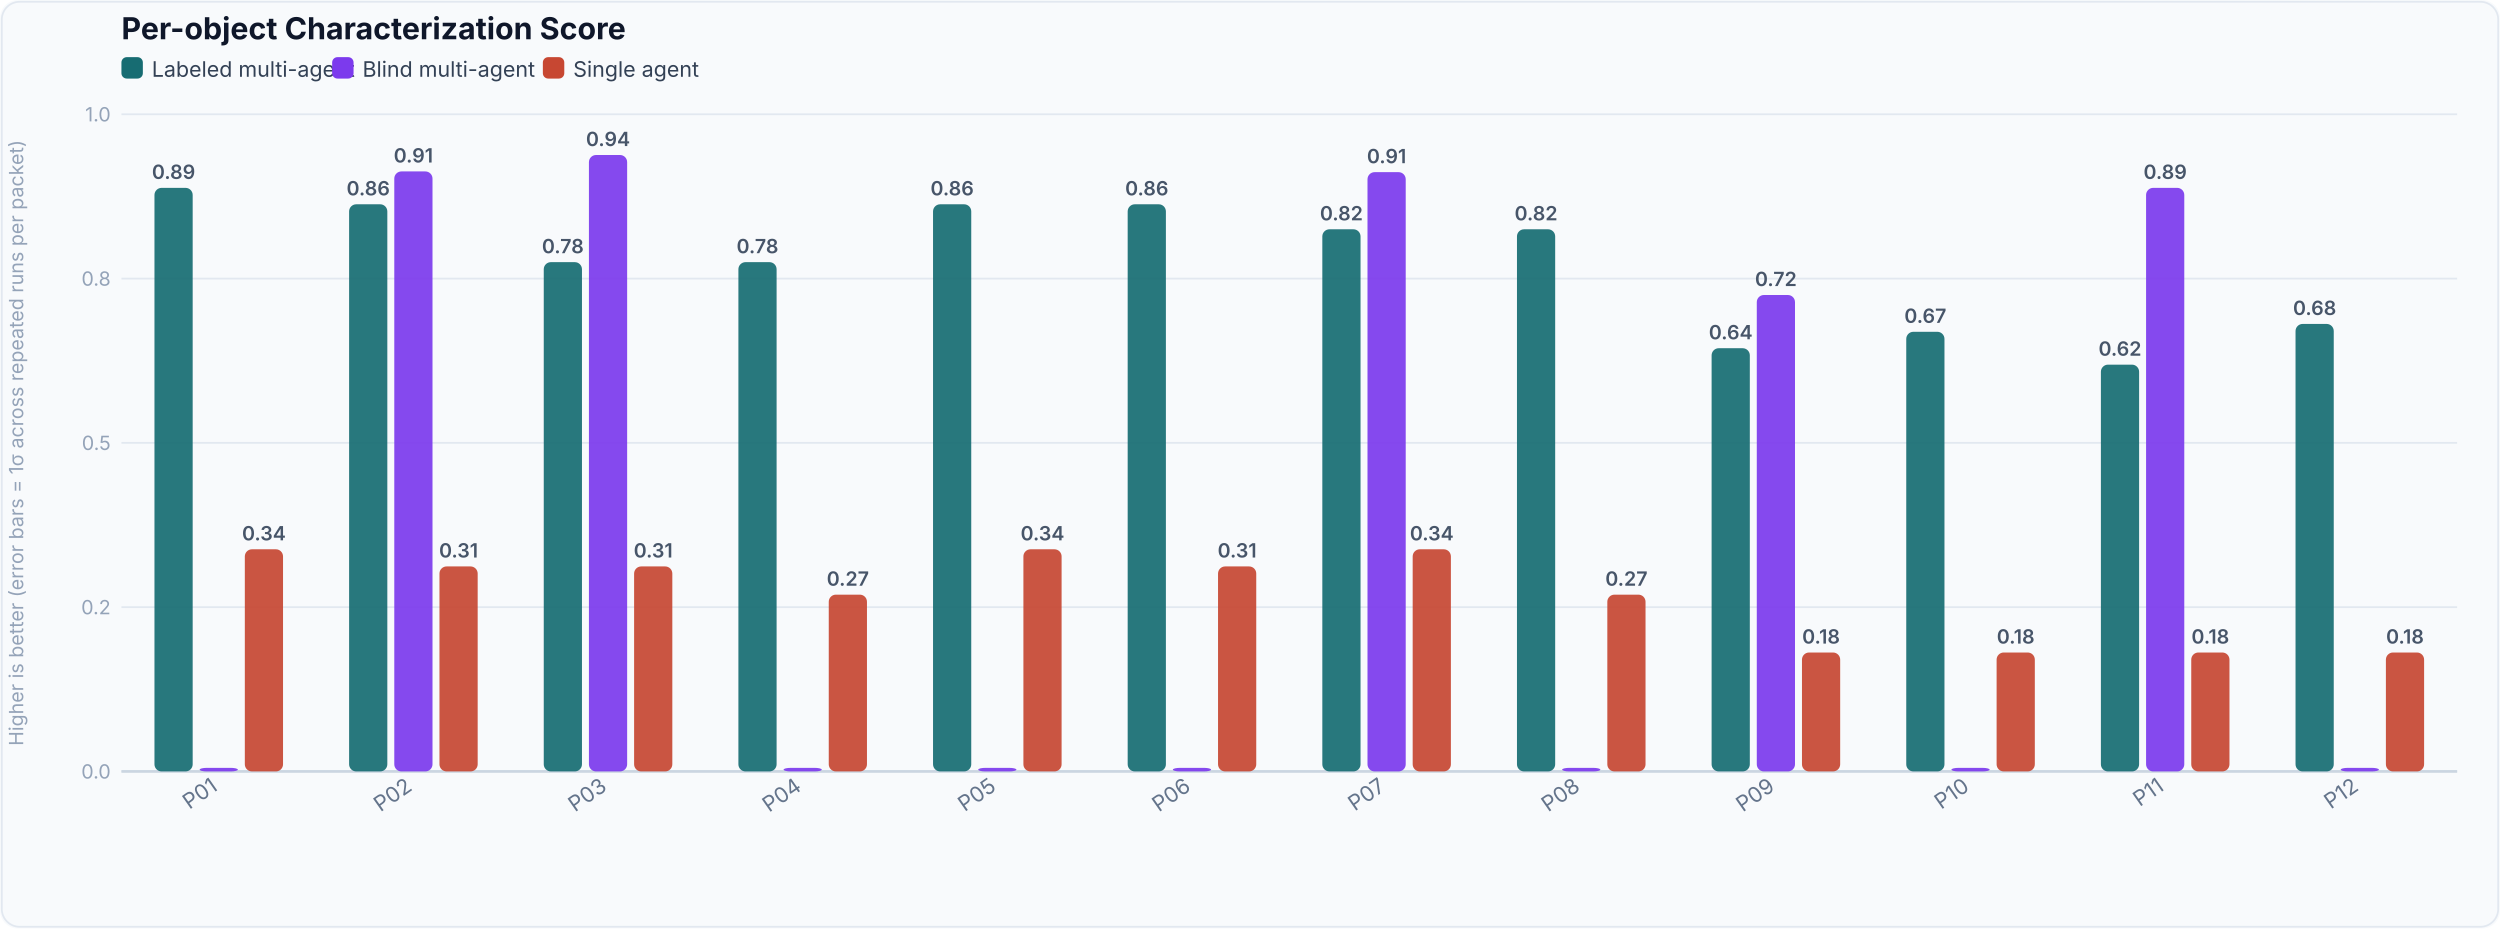
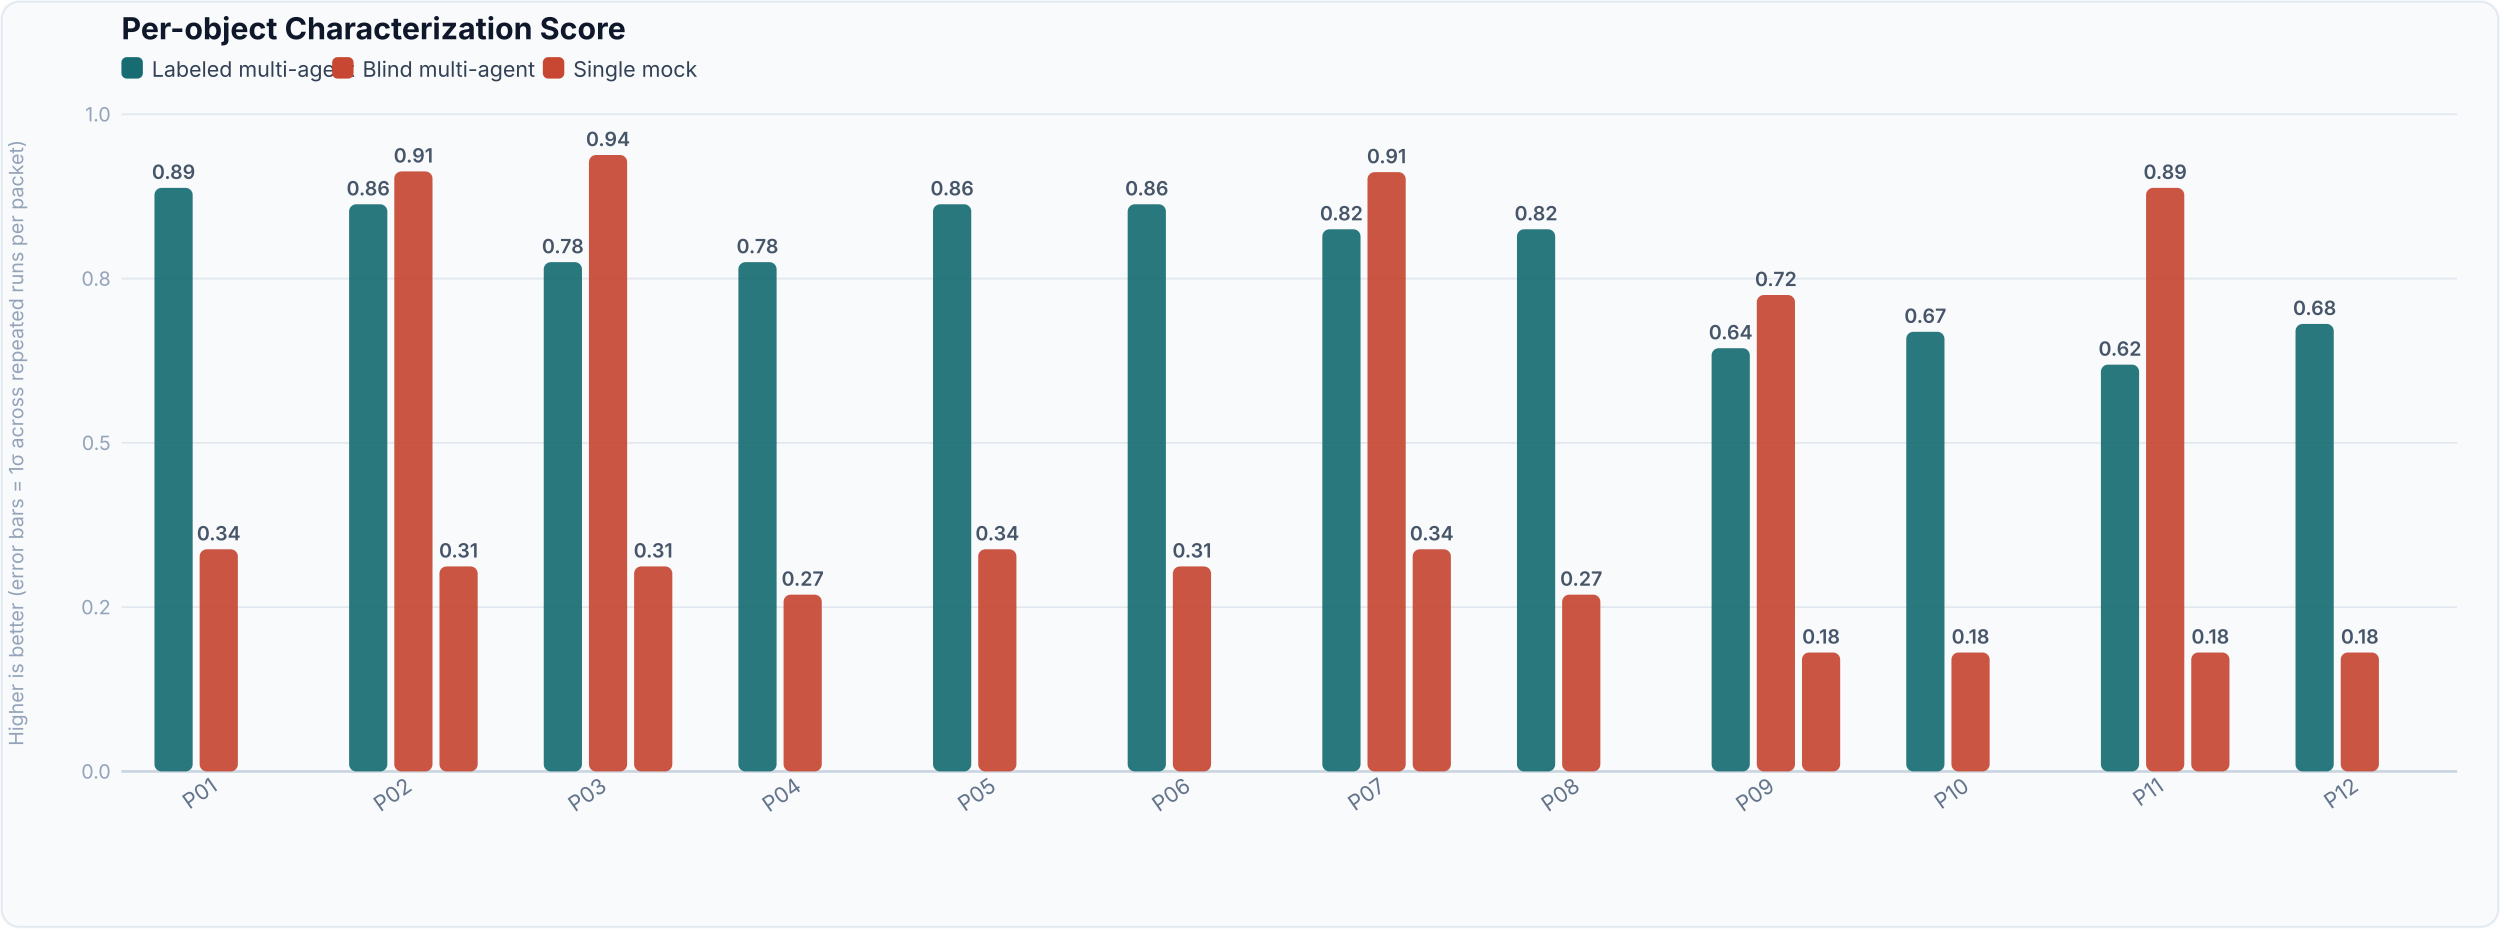
<svg xmlns="http://www.w3.org/2000/svg" viewBox="0 0 1400 520" role="img">
  <style>text{font-family:'Inter',system-ui,Arial,sans-serif;fill:#1e293b}.dim{fill:#94a3b8}.grid{stroke:#e2e8f0;stroke-width:1}.axis{stroke:#cbd5e1;stroke-width:1.5}.val{font-size:11px;font-weight:600;fill:#475569}.lbl{font-size:12px;fill:#64748b}.title{font-size:17px;font-weight:700;fill:#0f172a}.ylbl{font-size:11px;fill:#94a3b8}.leg-text{font-size:12px;fill:#334155}</style>
  <rect width="1400" height="520" fill="#f8fafc" rx="10" />
  <rect x="1" y="1" width="1398" height="518" fill="none" stroke="#e2e8f0" stroke-width="1" rx="10" />
  <text class="title" x="68" y="22">Per-object Characterization Score</text>
  <rect x="68" y="32" width="12" height="12" rx="3" fill="#176c72" />
  <text class="leg-text" x="85" y="43">Labeled multi-agent</text>
-   <rect x="186" y="32" width="12" height="12" rx="3" fill="#7c3aed" />
+   <rect x="186" y="32" width="12" height="12" rx="3" fill="#c74732" />
  <text class="leg-text" x="203" y="43">Blind multi-agent</text>
  <rect x="304" y="32" width="12" height="12" rx="3" fill="#c74732" />
-   <text class="leg-text" x="321" y="43">Single agent</text>
+   <text class="leg-text" x="321" y="43">Single mock</text>
  <line class="grid" x1="68" y1="432.0" x2="1376" y2="432.0" />
  <text class="ylbl" x="62" y="436.0" text-anchor="end">0.0</text>
  <line class="grid" x1="68" y1="340.0" x2="1376" y2="340.0" />
  <text class="ylbl" x="62" y="344.0" text-anchor="end">0.2</text>
  <line class="grid" x1="68" y1="248.0" x2="1376" y2="248.0" />
  <text class="ylbl" x="62" y="252.0" text-anchor="end">0.5</text>
  <line class="grid" x1="68" y1="156.0" x2="1376" y2="156.0" />
  <text class="ylbl" x="62" y="160.0" text-anchor="end">0.8</text>
  <line class="grid" x1="68" y1="64.0" x2="1376" y2="64.0" />
  <text class="ylbl" x="62" y="68.0" text-anchor="end">1.0</text>
  <line class="axis" x1="68" y1="432" x2="1376" y2="432" />
  <rect x="86.5" y="105.2" width="21.4" height="326.8" rx="4" fill="#176c72" opacity="0.92" />
  <text class="val" x="97.2" y="100.2" text-anchor="middle">0.89</text>
-   <rect x="111.8" y="430.0" width="21.4" height="2.0" rx="4" fill="#7c3aed" opacity="0.92" />
-   <rect x="137.1" y="307.6" width="21.4" height="124.4" rx="4" fill="#c74732" opacity="0.92" />
-   <text class="val" x="147.8" y="302.6" text-anchor="middle">0.34</text>
+   <rect x="111.8" y="307.6" width="21.4" height="124.4" rx="4" fill="#c74732" opacity="0.92" />
+   <text class="val" x="122.5" y="302.6" text-anchor="middle">0.34</text>
  <text class="lbl" transform="translate(122.5,442) rotate(-35)" text-anchor="end">P01</text>
  <rect x="195.5" y="114.4" width="21.4" height="317.6" rx="4" fill="#176c72" opacity="0.92" />
  <text class="val" x="206.2" y="109.4" text-anchor="middle">0.86</text>
-   <rect x="220.8" y="96.0" width="21.4" height="336.0" rx="4" fill="#7c3aed" opacity="0.92" />
+   <rect x="220.8" y="96.0" width="21.4" height="336.0" rx="4" fill="#c74732" opacity="0.92" />
  <text class="val" x="231.5" y="91.0" text-anchor="middle">0.91</text>
  <rect x="246.1" y="317.2" width="21.4" height="114.8" rx="4" fill="#c74732" opacity="0.92" />
  <text class="val" x="256.8" y="312.2" text-anchor="middle">0.31</text>
  <text class="lbl" transform="translate(231.5,442) rotate(-35)" text-anchor="end">P02</text>
  <rect x="304.5" y="146.8" width="21.4" height="285.2" rx="4" fill="#176c72" opacity="0.92" />
  <text class="val" x="315.2" y="141.8" text-anchor="middle">0.78</text>
-   <rect x="329.8" y="86.8" width="21.4" height="345.2" rx="4" fill="#7c3aed" opacity="0.92" />
+   <rect x="329.8" y="86.8" width="21.4" height="345.2" rx="4" fill="#c74732" opacity="0.92" />
  <text class="val" x="340.5" y="81.8" text-anchor="middle">0.94</text>
  <rect x="355.1" y="317.2" width="21.4" height="114.8" rx="4" fill="#c74732" opacity="0.92" />
  <text class="val" x="365.8" y="312.2" text-anchor="middle">0.31</text>
  <text class="lbl" transform="translate(340.5,442) rotate(-35)" text-anchor="end">P03</text>
  <rect x="413.5" y="146.8" width="21.4" height="285.2" rx="4" fill="#176c72" opacity="0.92" />
  <text class="val" x="424.2" y="141.8" text-anchor="middle">0.78</text>
-   <rect x="438.8" y="430.0" width="21.4" height="2.0" rx="4" fill="#7c3aed" opacity="0.92" />
-   <rect x="464.1" y="333.0" width="21.4" height="99.0" rx="4" fill="#c74732" opacity="0.92" />
-   <text class="val" x="474.8" y="328.0" text-anchor="middle">0.27</text>
+   <rect x="438.8" y="333.0" width="21.4" height="99.0" rx="4" fill="#c74732" opacity="0.92" />
+   <text class="val" x="449.5" y="328.0" text-anchor="middle">0.27</text>
  <text class="lbl" transform="translate(449.5,442) rotate(-35)" text-anchor="end">P04</text>
  <rect x="522.5" y="114.4" width="21.4" height="317.6" rx="4" fill="#176c72" opacity="0.92" />
  <text class="val" x="533.2" y="109.4" text-anchor="middle">0.86</text>
-   <rect x="547.8" y="430.0" width="21.4" height="2.0" rx="4" fill="#7c3aed" opacity="0.92" />
-   <rect x="573.1" y="307.6" width="21.4" height="124.4" rx="4" fill="#c74732" opacity="0.92" />
-   <text class="val" x="583.8" y="302.6" text-anchor="middle">0.34</text>
+   <rect x="547.8" y="307.6" width="21.4" height="124.4" rx="4" fill="#c74732" opacity="0.92" />
+   <text class="val" x="558.5" y="302.6" text-anchor="middle">0.34</text>
  <text class="lbl" transform="translate(558.5,442) rotate(-35)" text-anchor="end">P05</text>
  <rect x="631.5" y="114.4" width="21.4" height="317.6" rx="4" fill="#176c72" opacity="0.92" />
  <text class="val" x="642.2" y="109.4" text-anchor="middle">0.86</text>
-   <rect x="656.8" y="430.0" width="21.4" height="2.0" rx="4" fill="#7c3aed" opacity="0.92" />
-   <rect x="682.1" y="317.2" width="21.4" height="114.8" rx="4" fill="#c74732" opacity="0.92" />
-   <text class="val" x="692.8" y="312.2" text-anchor="middle">0.31</text>
+   <rect x="656.8" y="317.2" width="21.4" height="114.8" rx="4" fill="#c74732" opacity="0.92" />
+   <text class="val" x="667.5" y="312.2" text-anchor="middle">0.31</text>
  <text class="lbl" transform="translate(667.5,442) rotate(-35)" text-anchor="end">P06</text>
  <rect x="740.5" y="128.4" width="21.4" height="303.6" rx="4" fill="#176c72" opacity="0.92" />
  <text class="val" x="751.2" y="123.4" text-anchor="middle">0.82</text>
-   <rect x="765.8" y="96.4" width="21.4" height="335.6" rx="4" fill="#7c3aed" opacity="0.92" />
+   <rect x="765.8" y="96.4" width="21.4" height="335.6" rx="4" fill="#c74732" opacity="0.92" />
  <text class="val" x="776.5" y="91.4" text-anchor="middle">0.91</text>
  <rect x="791.1" y="307.6" width="21.4" height="124.4" rx="4" fill="#c74732" opacity="0.92" />
  <text class="val" x="801.8" y="302.6" text-anchor="middle">0.34</text>
  <text class="lbl" transform="translate(776.5,442) rotate(-35)" text-anchor="end">P07</text>
  <rect x="849.5" y="128.4" width="21.4" height="303.6" rx="4" fill="#176c72" opacity="0.92" />
  <text class="val" x="860.2" y="123.4" text-anchor="middle">0.82</text>
-   <rect x="874.8" y="430.0" width="21.4" height="2.0" rx="4" fill="#7c3aed" opacity="0.92" />
-   <rect x="900.1" y="333.0" width="21.4" height="99.0" rx="4" fill="#c74732" opacity="0.92" />
-   <text class="val" x="910.8" y="328.0" text-anchor="middle">0.27</text>
+   <rect x="874.8" y="333.0" width="21.4" height="99.0" rx="4" fill="#c74732" opacity="0.92" />
+   <text class="val" x="885.5" y="328.0" text-anchor="middle">0.27</text>
  <text class="lbl" transform="translate(885.5,442) rotate(-35)" text-anchor="end">P08</text>
  <rect x="958.5" y="195.0" width="21.4" height="237.0" rx="4" fill="#176c72" opacity="0.92" />
  <text class="val" x="969.2" y="190.0" text-anchor="middle">0.64</text>
-   <rect x="983.8" y="165.2" width="21.4" height="266.8" rx="4" fill="#7c3aed" opacity="0.92" />
+   <rect x="983.8" y="165.2" width="21.4" height="266.8" rx="4" fill="#c74732" opacity="0.92" />
  <text class="val" x="994.5" y="160.2" text-anchor="middle">0.72</text>
  <rect x="1009.1" y="365.4" width="21.4" height="66.6" rx="4" fill="#c74732" opacity="0.92" />
  <text class="val" x="1019.8" y="360.4" text-anchor="middle">0.18</text>
  <text class="lbl" transform="translate(994.5,442) rotate(-35)" text-anchor="end">P09</text>
  <rect x="1067.5" y="185.8" width="21.4" height="246.2" rx="4" fill="#176c72" opacity="0.92" />
  <text class="val" x="1078.2" y="180.8" text-anchor="middle">0.67</text>
-   <rect x="1092.8" y="430.0" width="21.4" height="2.0" rx="4" fill="#7c3aed" opacity="0.92" />
-   <rect x="1118.1" y="365.4" width="21.4" height="66.6" rx="4" fill="#c74732" opacity="0.92" />
-   <text class="val" x="1128.8" y="360.4" text-anchor="middle">0.18</text>
+   <rect x="1092.8" y="365.4" width="21.4" height="66.6" rx="4" fill="#c74732" opacity="0.92" />
+   <text class="val" x="1103.5" y="360.4" text-anchor="middle">0.18</text>
  <text class="lbl" transform="translate(1103.5,442) rotate(-35)" text-anchor="end">P10</text>
  <rect x="1176.5" y="204.2" width="21.4" height="227.8" rx="4" fill="#176c72" opacity="0.92" />
  <text class="val" x="1187.2" y="199.2" text-anchor="middle">0.62</text>
-   <rect x="1201.8" y="105.2" width="21.4" height="326.8" rx="4" fill="#7c3aed" opacity="0.92" />
+   <rect x="1201.8" y="105.2" width="21.4" height="326.8" rx="4" fill="#c74732" opacity="0.92" />
  <text class="val" x="1212.5" y="100.2" text-anchor="middle">0.89</text>
  <rect x="1227.1" y="365.4" width="21.4" height="66.6" rx="4" fill="#c74732" opacity="0.92" />
  <text class="val" x="1237.8" y="360.4" text-anchor="middle">0.18</text>
  <text class="lbl" transform="translate(1212.5,442) rotate(-35)" text-anchor="end">P11</text>
  <rect x="1285.5" y="181.4" width="21.4" height="250.6" rx="4" fill="#176c72" opacity="0.92" />
  <text class="val" x="1296.2" y="176.4" text-anchor="middle">0.68</text>
-   <rect x="1310.8" y="430.0" width="21.4" height="2.0" rx="4" fill="#7c3aed" opacity="0.92" />
-   <rect x="1336.1" y="365.4" width="21.4" height="66.6" rx="4" fill="#c74732" opacity="0.92" />
-   <text class="val" x="1346.8" y="360.4" text-anchor="middle">0.18</text>
+   <rect x="1310.8" y="365.4" width="21.4" height="66.6" rx="4" fill="#c74732" opacity="0.92" />
+   <text class="val" x="1321.5" y="360.4" text-anchor="middle">0.18</text>
  <text class="lbl" transform="translate(1321.5,442) rotate(-35)" text-anchor="end">P12</text>
  <text class="ylbl" transform="translate(13,248.0) rotate(-90)" text-anchor="middle">Higher is better  (error bars = 1σ across repeated runs per packet)</text>
</svg>
